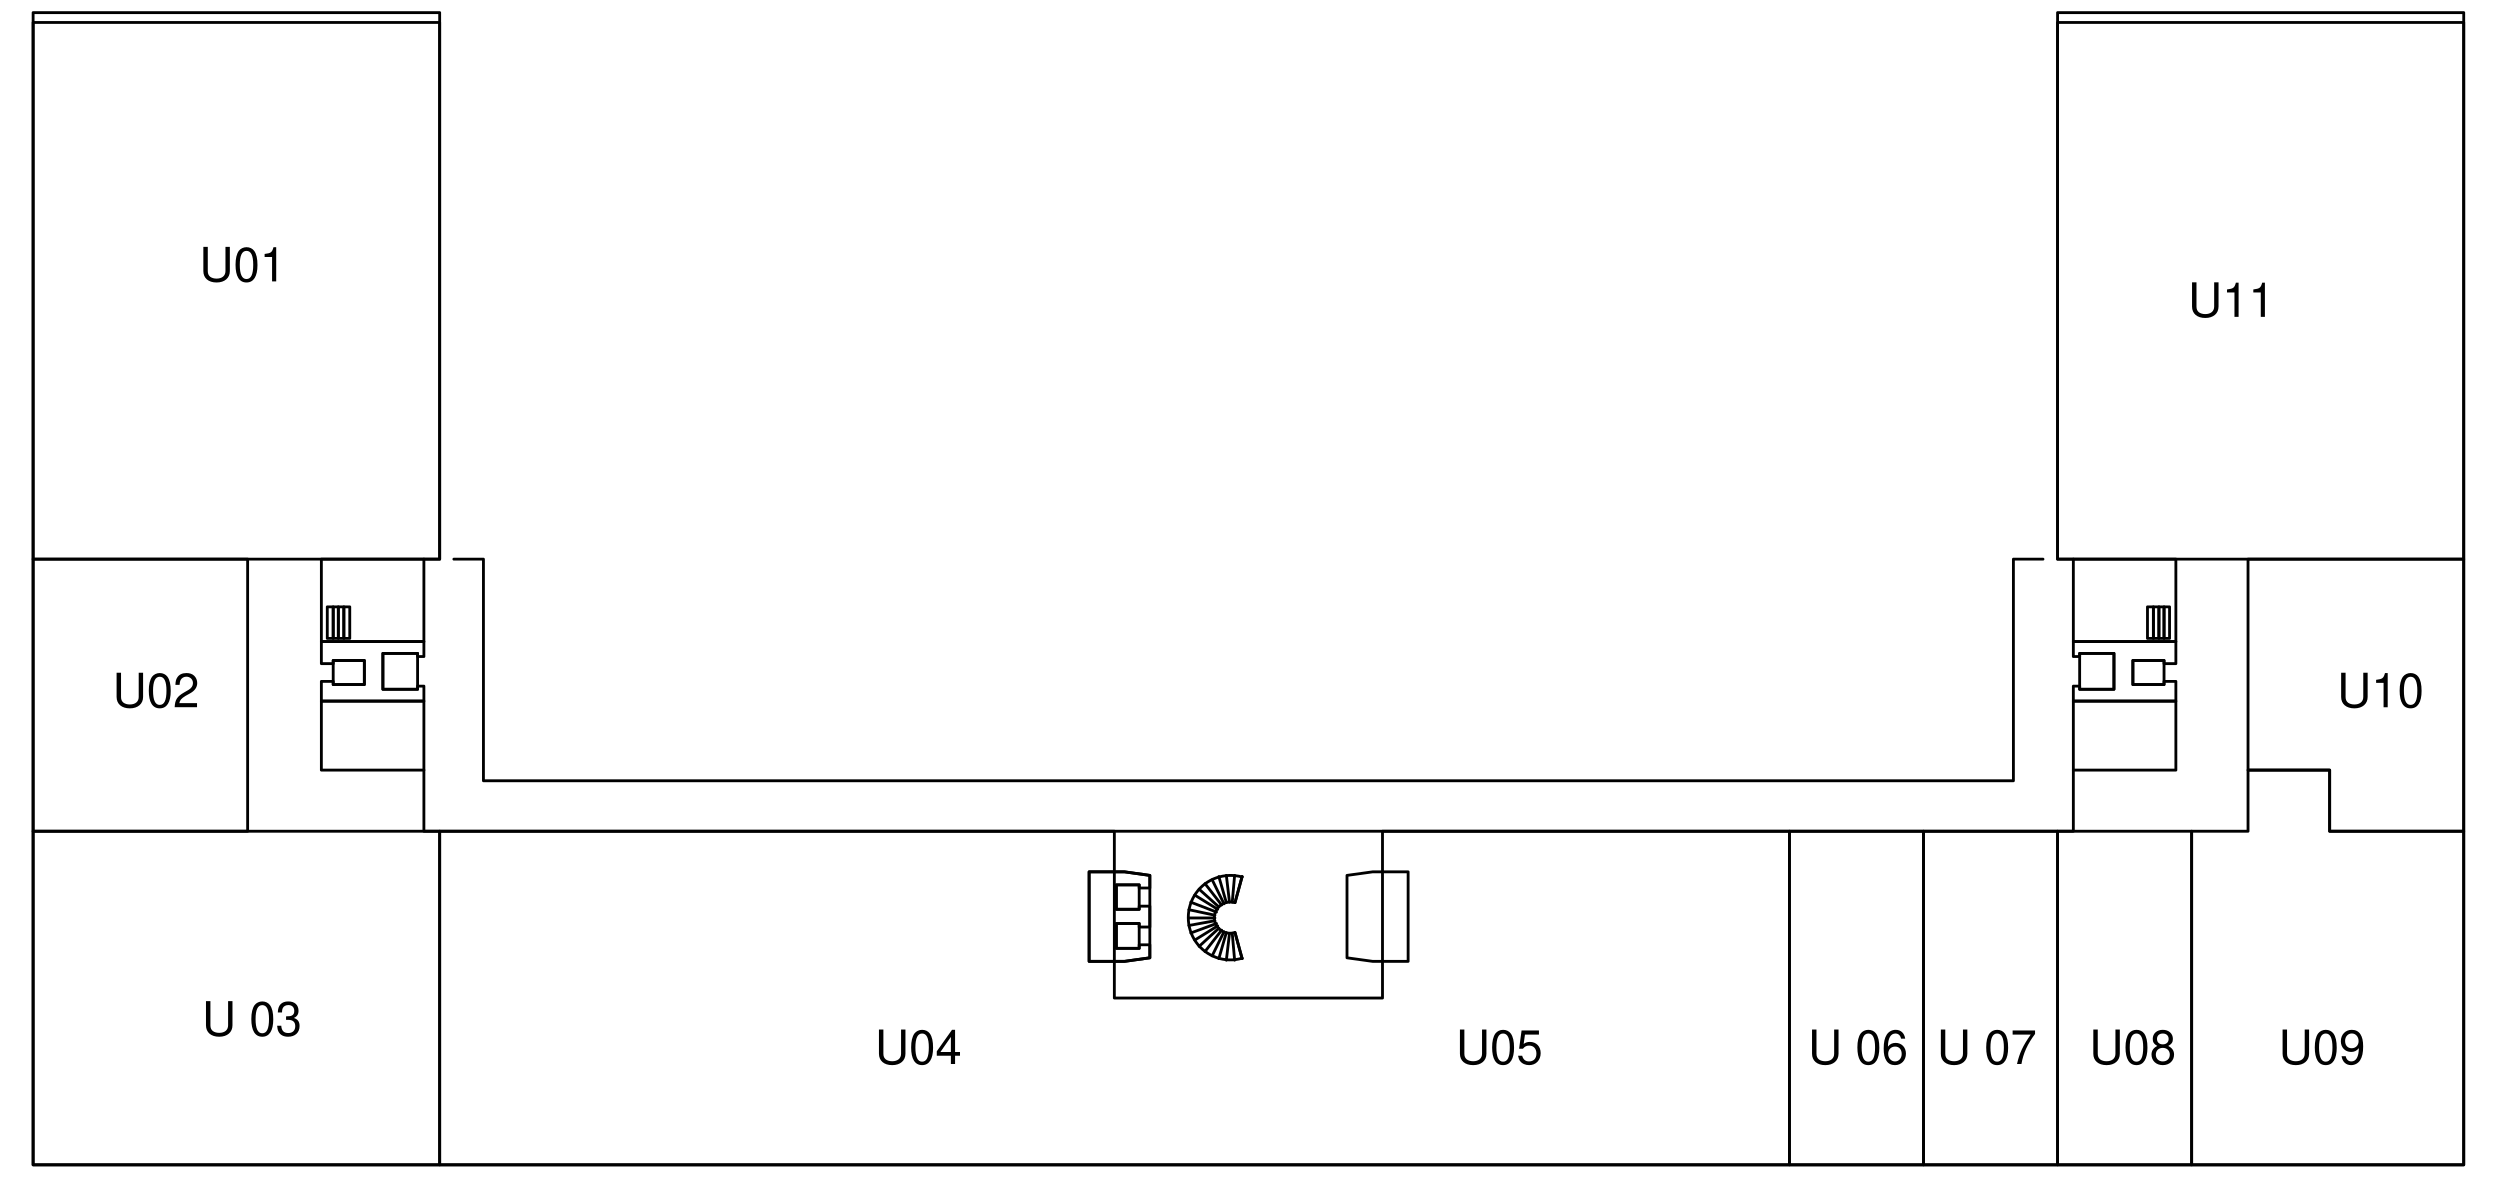
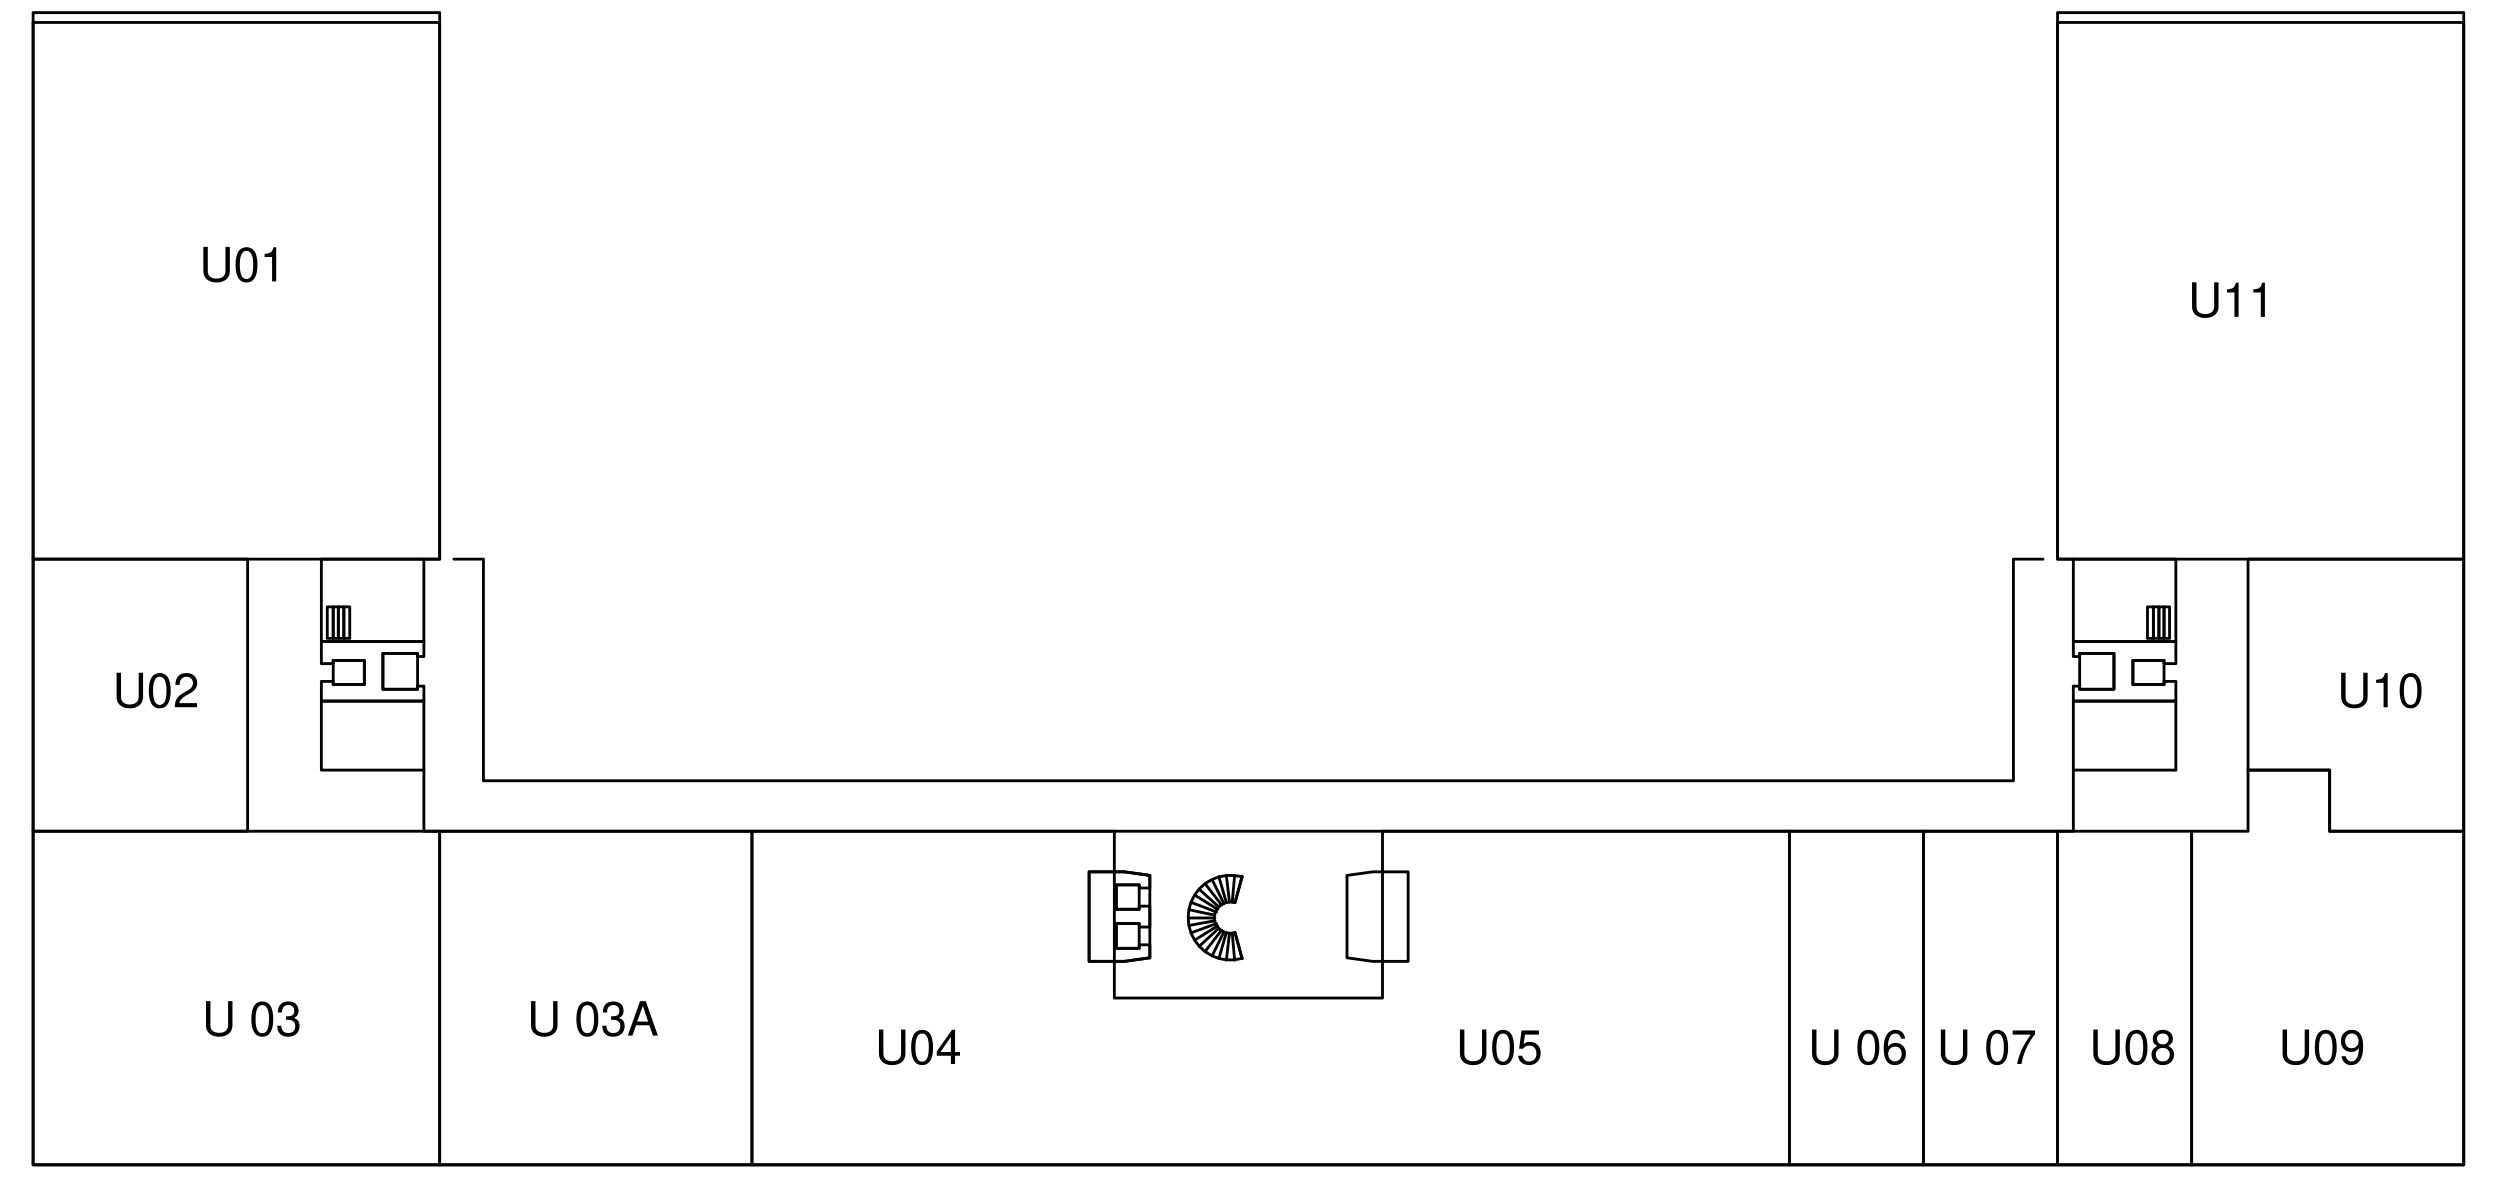
- <svg xmlns="http://www.w3.org/2000/svg" version="1.1" id="Layer_1" x="0px" y="0px" viewBox="-103 148.3 634 300" style="enable-background:new -103 148.3 634 300;" xml:space="preserve">
+ <svg xmlns="http://www.w3.org/2000/svg" version="1.1" id="Layer_1" x="0px" y="0px" viewBox="0 0 634 300" style="enable-background:new 0 0 634 300;" xml:space="preserve">
  <style type="text/css">
	.st0{fill:none;stroke:#000000;stroke-width:0.72;stroke-linecap:round;stroke-linejoin:round;stroke-miterlimit:10;}
	.st1{fill:none;}
	.st2{font-family:'Helvetica';}
	.st3{font-size:12px;}
	.st4{letter-spacing:21;}
	.st5{letter-spacing:30;}
</style>
  <g id="outline">
-     <polyline class="st0" points="447.2,302.2 445.8,302.2 445.8,310.2 447.2,310.2 447.2,302.2  " />
-     <polyline class="st0" points="445.8,302.2 444.5,302.2 444.5,310.2 445.8,310.2 445.8,302.2  " />
-     <polyline class="st0" points="444.5,302.2 443.1,302.2 443.1,310.2 444.5,310.2 444.5,302.2  " />
-     <polyline class="st0" points="443.1,302.2 441.6,302.2 441.6,310.2 443.1,310.2 443.1,302.2  " />
-     <polyline class="st0" points="180.1,372.7 185.9,372.7 185.9,378.9 180.1,378.9 180.1,372.7  " />
-     <polyline class="st0" points="437.9,315.8 445.8,315.8 445.8,321.9 437.9,321.9 437.9,315.8  " />
-     <polyline class="st0" points="433.1,314 424.4,314 424.4,323.1 433.1,323.1 433.1,314  " />
-     <line class="st0" x1="210.2" y1="377.2" x2="212" y2="370.6" />
-     <line class="st0" x1="210.2" y1="384.8" x2="212" y2="391.4" />
-     <line class="st0" x1="210.2" y1="377.2" x2="212" y2="370.6" />
-     <line class="st0" x1="209.5" y1="377.1" x2="210.1" y2="370.3" />
-     <line class="st0" x1="208.8" y1="377.1" x2="208" y2="370.3" />
-     <line class="st0" x1="208" y1="377.2" x2="206.1" y2="370.6" />
-     <line class="st0" x1="207.4" y1="377.5" x2="204.4" y2="371.4" />
-     <line class="st0" x1="206.8" y1="377.8" x2="202.6" y2="372.4" />
-     <line class="st0" x1="206.1" y1="378.3" x2="201.1" y2="373.8" />
-     <line class="st0" x1="205.8" y1="378.9" x2="200" y2="375.3" />
-     <line class="st0" x1="205.5" y1="379.6" x2="199" y2="377.1" />
-     <line class="st0" x1="205.1" y1="380.4" x2="198.5" y2="379" />
-     <line class="st0" x1="205.1" y1="381.1" x2="198.4" y2="381.1" />
-     <line class="st0" x1="205.1" y1="381.8" x2="198.5" y2="383" />
-     <line class="st0" x1="205.5" y1="382.5" x2="199" y2="384.9" />
-     <line class="st0" x1="205.8" y1="383.1" x2="200" y2="386.7" />
-     <line class="st0" x1="206.1" y1="383.7" x2="201.1" y2="388.3" />
-     <line class="st0" x1="206.8" y1="384.2" x2="202.6" y2="389.6" />
-     <line class="st0" x1="207.4" y1="384.6" x2="204.4" y2="390.7" />
-     <line class="st0" x1="208" y1="384.8" x2="206.1" y2="391.4" />
-     <line class="st0" x1="208.8" y1="385" x2="208" y2="391.8" />
-     <line class="st0" x1="209.5" y1="385" x2="210.1" y2="391.8" />
-     <line class="st0" x1="210.2" y1="384.8" x2="212" y2="391.4" />
-     <path class="st0" d="M210.1,377.2c-1.6-0.5-3.4,0.2-4.4,1.5c-1,1.4-1,3.3,0,4.6c1,1.4,2.7,2,4.4,1.5" />
-     <path class="st0" d="M212,370.7c-4.4-1.2-9.1,0.4-11.7,4.1c-2.6,3.7-2.6,8.7,0,12.4c2.6,3.7,7.3,5.4,11.7,4.1" />
-     <polyline class="st0" points="238.6,391.2 245.1,392.1 254.1,392.1 254.1,369.4 245.1,369.4 238.6,370.3 238.6,391.2  " />
-     <polyline class="st0" points="445.8,315.8 445.8,316.6 448.8,316.6 448.8,311 422.8,311 422.8,314.8 424.4,314.8 424.4,314   433.1,314 433.1,323.1 424.4,323.1 424.4,322.3 422.8,322.3 422.8,326.1 448.8,326.1 448.8,321.1 445.8,321.1 445.8,321.9   437.9,321.9 437.9,315.8 445.8,315.8  " />
-     <polyline class="st0" points="180.1,388.8 185.9,388.8 185.9,382.5 180.1,382.5 180.1,388.8  " />
-     <polyline class="st0" points="188.6,373.5 188.6,370.3 182.2,369.4 173.2,369.4 173.2,392.1 182.2,392.1 188.6,391.2 188.6,387.9   185.9,387.9 185.9,388.8 180.1,388.8 180.1,382.5 185.9,382.5 185.9,383.4 188.6,383.4 188.6,378.1 185.9,378.1 185.9,378.9   180.1,378.9 180.1,372.7 185.9,372.7 185.9,373.5 188.6,373.5  " />
-     <polyline class="st0" points="422.8,343.6 448.8,343.6 448.8,326.1 422.8,326.1 422.8,343.6  " />
-     <polyline class="st0" points="422.8,311 448.8,311 448.8,290.1 422.8,290.1 422.8,311  " />
-     <polyline class="st0" points="-20,302.2 -18.5,302.2 -18.5,310.2 -20,310.2 -20,302.2  " />
-     <polyline class="st0" points="-18.5,302.2 -17.2,302.2 -17.2,310.2 -18.5,310.2 -18.5,302.2  " />
-     <polyline class="st0" points="-17.2,302.2 -15.8,302.2 -15.8,310.2 -17.2,310.2 -17.2,302.2  " />
-     <polyline class="st0" points="-15.8,302.2 -14.3,302.2 -14.3,310.2 -15.8,310.2 -15.8,302.2  " />
-     <polyline class="st0" points="-10.6,315.8 -18.5,315.8 -18.5,321.9 -10.6,321.9 -10.6,315.8  " />
-     <polyline class="st0" points="-5.9,314 2.9,314 2.9,323.1 -5.9,323.1 -5.9,314  " />
-     <polyline class="st0" points="188.6,391.2 182.2,392.1 173.2,392.1 173.2,369.4 182.2,369.4 188.6,370.3 188.6,391.2  " />
-     <polyline class="st0" points="4.5,343.6 4.5,359.1 422.8,359.1 422.8,343.6  " />
-     <polyline class="st0" points="-18.5,315.8 -18.5,316.6 -21.5,316.6 -21.5,311 4.5,311 4.5,314.8 2.9,314.8 2.9,314 -5.9,314   -5.9,323.1 2.9,323.1 2.9,322.3 4.5,322.3 4.5,326.1 -21.5,326.1 -21.5,321.1 -18.5,321.1 -18.5,321.9 -10.6,321.9 -10.6,315.8   -18.5,315.8  " />
-     <polyline class="st0" points="4.5,343.6 -21.5,343.6 -21.5,326.1 4.5,326.1 4.5,343.6  " />
-     <polyline class="st0" points="4.5,311 -21.5,311 -21.5,290.1 4.5,290.1 4.5,311  " />
-     <polyline class="st0" points="415.1,290.1 407.6,290.1 407.6,346.3 19.6,346.3 19.6,290.1 12.1,290.1  " />
-     <polyline class="st0" points="422.8,290.1 418.8,290.1 418.8,151.5 521.8,151.5 521.8,443.7 -94.6,443.7 -94.6,151.5 8.5,151.5   8.5,290.1 4.5,290.1  " />
-     <polyline class="st1" points="525.3,447.3 525.3,147.1 -97.4,147.1 -97.4,447.3 525.3,447.3  " />
+     <polyline class="st0" points="550.2,153.9 548.8,153.9 548.8,161.9 550.2,161.9 550.2,153.9  " />
+     <polyline class="st0" points="548.8,153.9 547.5,153.9 547.5,161.9 548.8,161.9 548.8,153.9  " />
+     <polyline class="st0" points="547.5,153.9 546.1,153.9 546.1,161.9 547.5,161.9 547.5,153.9  " />
+     <polyline class="st0" points="546.1,153.9 544.6,153.9 544.6,161.9 546.1,161.9 546.1,153.9  " />
+     <polyline class="st0" points="283.1,224.4 288.9,224.4 288.9,230.6 283.1,230.6 283.1,224.4  " />
+     <polyline class="st0" points="540.9,167.5 548.8,167.5 548.8,173.6 540.9,173.6 540.9,167.5  " />
+     <polyline class="st0" points="536.1,165.7 527.4,165.7 527.4,174.8 536.1,174.8 536.1,165.7  " />
+     <line class="st0" x1="313.2" y1="228.9" x2="315" y2="222.3" />
+     <line class="st0" x1="313.2" y1="236.5" x2="315" y2="243.1" />
+     <line class="st0" x1="313.2" y1="228.9" x2="315" y2="222.3" />
+     <line class="st0" x1="312.5" y1="228.8" x2="313.1" y2="222" />
+     <line class="st0" x1="311.8" y1="228.8" x2="311" y2="222" />
+     <line class="st0" x1="311" y1="228.9" x2="309.1" y2="222.3" />
+     <line class="st0" x1="310.4" y1="229.2" x2="307.4" y2="223.1" />
+     <line class="st0" x1="309.8" y1="229.5" x2="305.6" y2="224.1" />
+     <line class="st0" x1="309.1" y1="230" x2="304.1" y2="225.5" />
+     <line class="st0" x1="308.8" y1="230.6" x2="303" y2="227" />
+     <line class="st0" x1="308.5" y1="231.3" x2="302" y2="228.8" />
+     <line class="st0" x1="308.1" y1="232.1" x2="301.5" y2="230.7" />
+     <line class="st0" x1="308.1" y1="232.8" x2="301.4" y2="232.8" />
+     <line class="st0" x1="308.1" y1="233.5" x2="301.5" y2="234.7" />
+     <line class="st0" x1="308.5" y1="234.2" x2="302" y2="236.6" />
+     <line class="st0" x1="308.8" y1="234.8" x2="303" y2="238.4" />
+     <line class="st0" x1="309.1" y1="235.4" x2="304.1" y2="240" />
+     <line class="st0" x1="309.8" y1="235.9" x2="305.6" y2="241.3" />
+     <line class="st0" x1="310.4" y1="236.3" x2="307.4" y2="242.4" />
+     <line class="st0" x1="311" y1="236.5" x2="309.1" y2="243.1" />
+     <line class="st0" x1="311.8" y1="236.7" x2="311" y2="243.5" />
+     <line class="st0" x1="312.5" y1="236.7" x2="313.1" y2="243.5" />
+     <line class="st0" x1="313.2" y1="236.5" x2="315" y2="243.1" />
+     <path class="st0" d="M313.1,228.9c-1.6-0.5-3.4,0.2-4.4,1.5c-1,1.4-1,3.3,0,4.6c1,1.4,2.7,2,4.4,1.5" />
+     <path class="st0" d="M315,222.4c-4.4-1.2-9.1,0.4-11.7,4.1c-2.6,3.7-2.6,8.7,0,12.4c2.6,3.7,7.3,5.4,11.7,4.1" />
+     <polyline class="st0" points="341.6,242.9 348.1,243.8 357.1,243.8 357.1,221.1 348.1,221.1 341.6,222 341.6,242.9  " />
+     <polyline class="st0" points="548.8,167.5 548.8,168.3 551.8,168.3 551.8,162.7 525.8,162.7 525.8,166.5 527.4,166.5 527.4,165.7    536.1,165.7 536.1,174.8 527.4,174.8 527.4,174 525.8,174 525.8,177.8 551.8,177.8 551.8,172.8 548.8,172.8 548.8,173.6    540.9,173.6 540.9,167.5 548.8,167.5  " />
+     <polyline class="st0" points="283.1,240.5 288.9,240.5 288.9,234.2 283.1,234.2 283.1,240.5  " />
+     <polyline class="st0" points="291.6,225.2 291.6,222 285.2,221.1 276.2,221.1 276.2,243.8 285.2,243.8 291.6,242.9 291.6,239.6    288.9,239.6 288.9,240.5 283.1,240.5 283.1,234.2 288.9,234.2 288.9,235.1 291.6,235.1 291.6,229.8 288.9,229.8 288.9,230.6    283.1,230.6 283.1,224.4 288.9,224.4 288.9,225.2 291.6,225.2  " />
+     <polyline class="st0" points="525.8,195.3 551.8,195.3 551.8,177.8 525.8,177.8 525.8,195.3  " />
+     <polyline class="st0" points="525.8,162.7 551.8,162.7 551.8,141.8 525.8,141.8 525.8,162.7  " />
+     <polyline class="st0" points="83,153.9 84.5,153.9 84.5,161.9 83,161.9 83,153.9  " />
+     <polyline class="st0" points="84.5,153.9 85.8,153.9 85.8,161.9 84.5,161.9 84.5,153.9  " />
+     <polyline class="st0" points="85.8,153.9 87.2,153.9 87.2,161.9 85.8,161.9 85.8,153.9  " />
+     <polyline class="st0" points="87.2,153.9 88.7,153.9 88.7,161.9 87.2,161.9 87.2,153.9  " />
+     <polyline class="st0" points="92.4,167.5 84.5,167.5 84.5,173.6 92.4,173.6 92.4,167.5  " />
+     <polyline class="st0" points="97.1,165.7 105.9,165.7 105.9,174.8 97.1,174.8 97.1,165.7  " />
+     <polyline class="st0" points="291.6,242.9 285.2,243.8 276.2,243.8 276.2,221.1 285.2,221.1 291.6,222 291.6,242.9  " />
+     <polyline class="st0" points="107.5,195.3 107.5,210.8 525.8,210.8 525.8,195.3  " />
+     <polyline class="st0" points="84.5,167.5 84.5,168.3 81.5,168.3 81.5,162.7 107.5,162.7 107.5,166.5 105.9,166.5 105.9,165.7    97.1,165.7 97.1,174.8 105.9,174.8 105.9,174 107.5,174 107.5,177.8 81.5,177.8 81.5,172.8 84.5,172.8 84.5,173.6 92.4,173.6    92.4,167.5 84.5,167.5  " />
+     <polyline class="st0" points="107.5,195.3 81.5,195.3 81.5,177.8 107.5,177.8 107.5,195.3  " />
+     <polyline class="st0" points="107.5,162.7 81.5,162.7 81.5,141.8 107.5,141.8 107.5,162.7  " />
+     <polyline class="st0" points="518.1,141.8 510.6,141.8 510.6,198 122.6,198 122.6,141.8 115.1,141.8  " />
+     <polyline class="st0" points="525.8,141.8 521.8,141.8 521.8,3.2 624.8,3.2 624.8,295.4 8.4,295.4 8.4,3.2 111.5,3.2 111.5,141.8    107.5,141.8  " />
+     <polyline class="st1" points="628.3,299 628.3,-1.2 5.6,-1.2 5.6,299 628.3,299  " />
  </g>
  <g id="F1U11">
-     <polyline class="st0" points="521.8,154 418.8,154 418.8,290.1 521.8,290.1 521.8,154  " />
-     <text transform="matrix(1 0 0 1 451.8867 228.6575)" class="st2 st3">U11</text>
+     <polyline class="st0" points="624.8,5.7 521.8,5.7 521.8,141.8 624.8,141.8 624.8,5.7  " />
+     <text transform="matrix(1 0 0 1 554.8867 80.3573)" class="st2 st3">U11</text>
  </g>
  <g id="F1U04_05">
-     <polygon class="st0" points="247.6,359.1 247.6,401.4 213.6,401.4 179.6,401.4 179.6,359.1 8.5,359.1 8.5,443.7 213.6,443.7   350.8,443.7 350.8,359.1  " />
-     <text transform="matrix(1 0 0 1 118.8865 418.1354)" class="st2 st3">U04       </text>
-     <text transform="matrix(1 0 0 1 164.2865 418.1354)" class="st2 st3 st4"> </text>
-     <text transform="matrix(1 0 0 1 190.8865 418.1354)" class="st2 st3 st5">  </text>
-     <text transform="matrix(1 0 0 1 262.8865 418.1354)" class="st2 st3"> U05</text>
+     <polygon class="st0" points="350.6,210.8 350.6,253.1 316.6,253.1 282.6,253.1 282.6,210.8 190.7,210.8 190.7,295.4 316.6,295.4    453.8,295.4 453.8,210.8  " />
+     <text transform="matrix(1 0 0 1 221.8867 269.8353)" class="st2 st3">U04       </text>
+     <text transform="matrix(1 0 0 1 267.2866 269.8353)" class="st2 st3 st4"> </text>
+     <text transform="matrix(1 0 0 1 293.8867 269.8353)" class="st2 st3 st5">  </text>
+     <text transform="matrix(1 0 0 1 365.8867 269.8353)" class="st2 st3"> U05</text>
  </g>
  <g id="F1U02">
-     <polyline class="st0" points="-40.2,359.1 -94.6,359.1 -94.6,290.1 -40.2,290.1 -40.2,359.1  " />
-     <text transform="matrix(1 0 0 1 -74.4468 327.6575)" class="st2 st3">U02</text>
+     <polyline class="st0" points="62.8,210.8 8.4,210.8 8.4,141.8 62.8,141.8 62.8,210.8  " />
+     <text transform="matrix(1 0 0 1 28.5532 179.3573)" class="st2 st3">U02</text>
  </g>
  <g id="F1U03">
-     <polyline class="st0" points="-94.6,359.1 8.5,359.1 8.5,443.7 -94.6,443.7 -94.6,359.1  " />
-     <text transform="matrix(1 0 0 1 -51.7798 410.9352)" class="st2 st3">U 03</text>
+     <polyline class="st0" points="8.4,210.8 111.5,210.8 111.5,295.4 8.4,295.4 8.4,210.8  " />
+     <text transform="matrix(1 0 0 1 51.2202 262.6351)" class="st2 st3">U 03</text>
+   </g>
+   <g id="F1U03A">
+     <polyline class="st0" points="111.5,210.8 190.7,210.8 190.7,295.4 111.5,295.4 111.5,210.8  " />
+     <text transform="matrix(1 0 0 1 133.6536 262.6349)" class="st2 st3">U 03A</text>
  </g>
  <g id="F1U10">
-     <polyline class="st0" points="467.1,343.6 467.1,290.1 521.8,290.1 521.8,359.1 487.8,359.1 487.8,343.6 467.1,343.6  " />
-     <text transform="matrix(1 0 0 1 489.7 327.6575)" class="st2 st3">U10</text>
+     <polyline class="st0" points="570.1,195.3 570.1,141.8 624.8,141.8 624.8,210.8 590.8,210.8 590.8,195.3 570.1,195.3  " />
+     <text transform="matrix(1 0 0 1 592.7002 179.3573)" class="st2 st3">U10</text>
  </g>
  <g id="F1U09">
-     <text transform="matrix(1 0 0 1 474.85 418.1354)" class="st2 st3">U09</text>
-     <polyline class="st0" points="452.8,359.1 452.8,443.7 521.8,443.7 521.8,359.1 487.8,359.1 487.8,343.6 467.1,343.6 467.1,359.1   452.8,359.1  " />
+     <text transform="matrix(1 0 0 1 577.8501 269.8353)" class="st2 st3">U09</text>
+     <polyline class="st0" points="555.8,210.8 555.8,295.4 624.8,295.4 624.8,210.8 590.8,210.8 590.8,195.3 570.1,195.3 570.1,210.8    555.8,210.8  " />
  </g>
  <g id="F1U06">
-     <polyline class="st0" points="350.8,359.1 384.8,359.1 384.8,443.7 350.8,443.7 350.8,359.1  " />
-     <text transform="matrix(1 0 0 1 355.517 418.1354)" class="st2 st3">U 06</text>
+     <polyline class="st0" points="453.8,210.8 487.8,210.8 487.8,295.4 453.8,295.4 453.8,210.8  " />
+     <text transform="matrix(1 0 0 1 458.5171 269.8353)" class="st2 st3">U 06</text>
  </g>
  <g id="F1U07">
-     <polyline class="st0" points="384.8,443.7 418.8,443.7 418.8,359.1 384.8,359.1 384.8,443.7  " />
-     <text transform="matrix(1 0 0 1 388.183 418.1354)" class="st2 st3">U 07</text>
+     <polyline class="st0" points="487.8,295.4 521.8,295.4 521.8,210.8 487.8,210.8 487.8,295.4  " />
+     <text transform="matrix(1 0 0 1 491.1831 269.8353)" class="st2 st3">U 07</text>
  </g>
  <g id="F1U01">
-     <polyline class="st0" points="-94.6,290.1 8.5,290.1 8.5,154 -94.6,154 -94.6,290.1  " />
-     <text transform="matrix(1 0 0 1 -52.4468 219.6575)" class="st2 st3">U01</text>
+     <polyline class="st0" points="8.4,141.8 111.5,141.8 111.5,5.7 8.4,5.7 8.4,141.8  " />
+     <text transform="matrix(1 0 0 1 50.5532 71.3573)" class="st2 st3">U01</text>
  </g>
  <g id="F1U08">
-     <polyline class="st0" points="418.8,443.7 452.8,443.7 452.8,359.1 418.8,359.1 418.8,443.7  " />
-     <text transform="matrix(1 0 0 1 426.85 418.1354)" class="st2 st3">U08</text>
+     <polyline class="st0" points="521.8,295.4 555.8,295.4 555.8,210.8 521.8,210.8 521.8,295.4  " />
+     <text transform="matrix(1 0 0 1 529.8501 269.8353)" class="st2 st3">U08</text>
  </g>
</svg>
